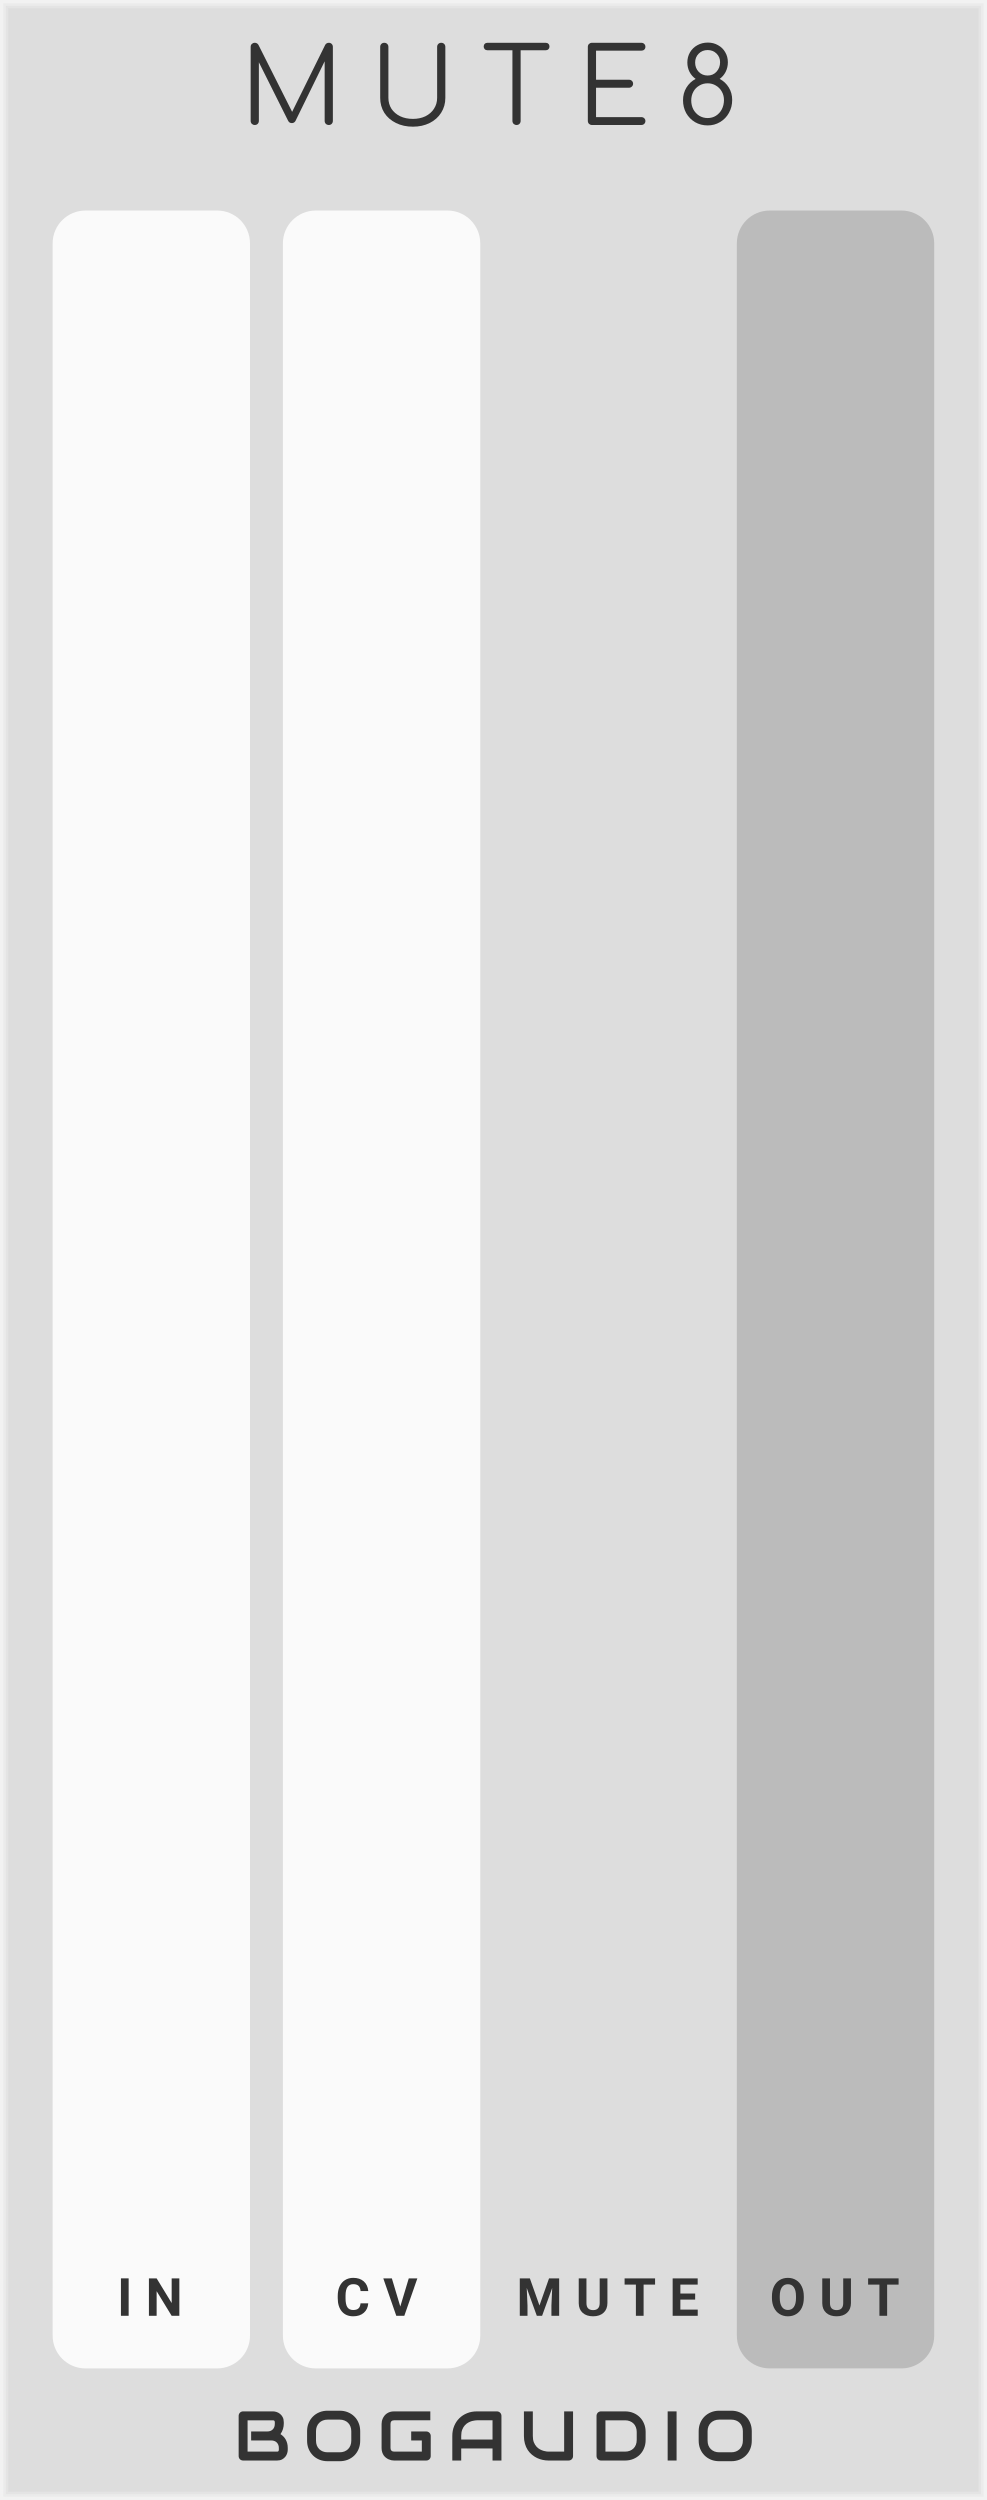
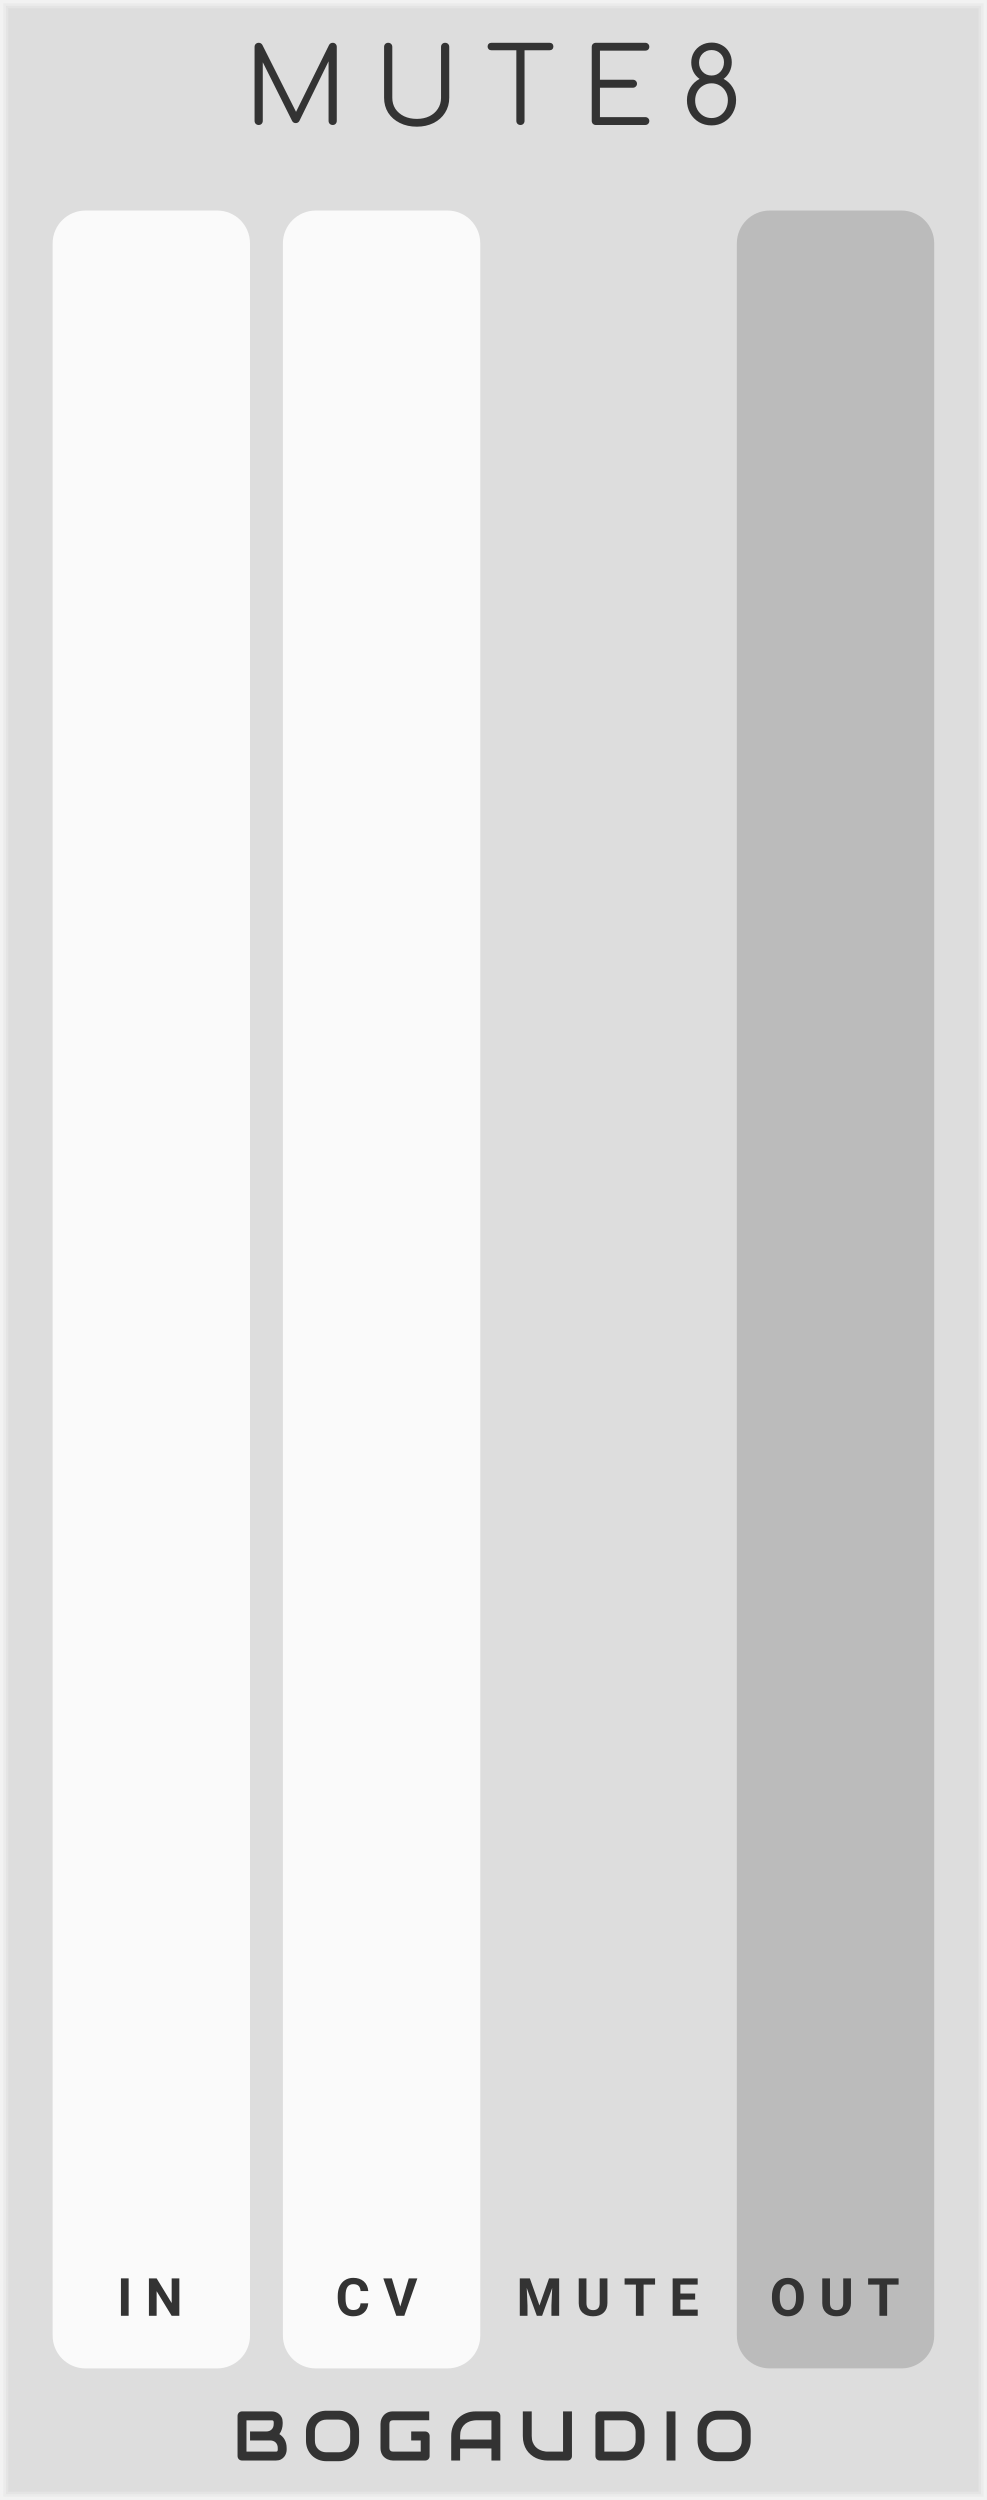
- <svg xmlns="http://www.w3.org/2000/svg" id="svg32544" viewBox="0 0 150 380" height="380" width="150" version="1.1">
-   <defs id="defs32548" />
-   <path d="M 0,0 H 150 V 380 H 0 Z" style="fill:#dddddd" id="rect32402" />
-   <path d="M 1,1 H 149 V 379 H 1 V 1" style="fill:none;stroke:#e4e4e4;stroke-width:0.5" id="polyline32404" />
-   <path d="m 0.5,0.5 h 149 v 379 H 0.5 V 0.5" style="fill:none;stroke:#ebebeb;stroke-width:0.8" id="polyline32406" />
-   <path d="M 0,0 H 150 V 380 H 0 V 0" style="fill:none;stroke:#f2f2f2;stroke-width:1" id="polyline32408" />
-   <g class="title" style="font-weight:normal;font-size:16px;font-family:Comfortaa, sans-serif;letter-spacing:4px;fill:#333333" id="text32410" aria-label="MUTE8">
-     <path id="path32660" style="font-weight:normal;font-size:16px;font-family:Comfortaa, sans-serif;letter-spacing:4px;fill:#333333" d="m 49.988,6.504 q 0.256,0 0.432,0.176 0.176,0.176 0.176,0.448 v 11.248 q 0,0.256 -0.176,0.448 Q 50.244,19 49.988,19 49.716,19 49.524,18.824 49.348,18.632 49.348,18.376 V 9.32 L 44.9,18.408 q -0.192,0.304 -0.544,0.304 -0.4,0 -0.576,-0.384 L 39.348,9.464 v 8.912 q 0,0.256 -0.176,0.448 Q 38.996,19 38.724,19 38.468,19 38.276,18.824 38.1,18.632 38.1,18.376 V 7.128 q 0,-0.272 0.176,-0.448 0.192,-0.176 0.448,-0.176 0.368,0 0.56,0.32 L 44.404,17 49.428,6.824 q 0.192,-0.32 0.56,-0.32 z" />
-     <path id="path32662" style="font-weight:normal;font-size:16px;font-family:Comfortaa, sans-serif;letter-spacing:4px;fill:#333333" d="m 62.764,19.256 q -1.44,0 -2.576,-0.56 -1.136,-0.56 -1.776,-1.552 -0.624,-1.008 -0.624,-2.272 V 7.128 q 0,-0.272 0.176,-0.448 0.176,-0.176 0.448,-0.176 0.272,0 0.448,0.176 0.176,0.176 0.176,0.448 v 7.744 q 0,0.928 0.464,1.664 0.48,0.72 1.328,1.136 0.848,0.4 1.936,0.4 1.072,0 1.904,-0.4 0.832,-0.416 1.296,-1.136 0.48,-0.736 0.48,-1.664 V 7.128 q 0,-0.272 0.176,-0.448 0.176,-0.176 0.448,-0.176 0.272,0 0.448,0.176 0.176,0.176 0.176,0.448 v 7.744 q 0,1.264 -0.64,2.272 -0.624,0.992 -1.744,1.552 -1.12,0.56 -2.544,0.56 z" />
-     <path id="path32664" style="font-weight:normal;font-size:16px;font-family:Comfortaa, sans-serif;letter-spacing:4px;fill:#333333" d="m 82.945,6.504 q 0.256,0 0.416,0.16 0.16,0.16 0.16,0.416 0,0.24 -0.16,0.4 -0.16,0.16 -0.416,0.16 h -3.808 v 10.736 q 0,0.256 -0.176,0.448 -0.176,0.176 -0.448,0.176 -0.256,0 -0.448,-0.176 -0.176,-0.192 -0.176,-0.448 V 7.64 h -3.792 q -0.256,0 -0.416,-0.16 -0.16,-0.16 -0.16,-0.4 0,-0.256 0.16,-0.416 0.16,-0.16 0.416,-0.16 z" />
-     <path id="path32666" style="font-weight:normal;font-size:16px;font-family:Comfortaa, sans-serif;letter-spacing:4px;fill:#333333" d="M 89.974,19 Q 89.718,19 89.526,18.824 89.35,18.632 89.35,18.376 V 7.128 q 0,-0.272 0.176,-0.448 0.192,-0.176 0.448,-0.176 h 7.504 q 0.272,0 0.448,0.176 0.176,0.176 0.176,0.432 0,0.256 -0.176,0.432 -0.176,0.16 -0.448,0.16 h -6.88 v 4.416 h 5.008 q 0.272,0 0.448,0.176 0.176,0.176 0.176,0.432 0,0.256 -0.192,0.432 -0.176,0.176 -0.432,0.176 H 90.598 V 17.8 h 6.88 q 0.272,0 0.448,0.176 0.176,0.16 0.176,0.416 0,0.256 -0.176,0.432 Q 97.75,19 97.478,19 Z" />
-     <path id="path32668" style="font-weight:normal;font-size:16px;font-family:Comfortaa, sans-serif;letter-spacing:4px;fill:#333333" d="m 109.388,11.992 q 0.88,0.464 1.392,1.312 0.512,0.832 0.512,1.888 0,1.088 -0.496,1.968 -0.48,0.88 -1.344,1.392 -0.848,0.512 -1.888,0.512 -1.056,0 -1.92,-0.496 -0.848,-0.512 -1.344,-1.376 -0.48,-0.88 -0.48,-1.952 0,-1.072 0.512,-1.92 0.528,-0.864 1.408,-1.328 -0.592,-0.416 -0.928,-1.056 -0.336,-0.656 -0.336,-1.44 0,-0.848 0.4,-1.536 0.416,-0.704 1.12,-1.088 0.72,-0.4 1.6,-0.4 0.864,0 1.552,0.4 0.704,0.384 1.088,1.072 0.4,0.672 0.4,1.52 0,0.784 -0.336,1.456 -0.336,0.656 -0.912,1.072 z m -3.728,-2.48 q 0,0.832 0.544,1.408 0.544,0.56 1.36,0.56 0.816,0 1.344,-0.576 0.544,-0.592 0.544,-1.456 0,-0.784 -0.544,-1.312 -0.544,-0.528 -1.344,-0.528 -0.816,0 -1.36,0.544 -0.544,0.544 -0.544,1.36 z m 4.384,5.696 q 0,-0.72 -0.336,-1.296 -0.32,-0.576 -0.896,-0.912 -0.56,-0.336 -1.248,-0.336 -0.704,0 -1.28,0.352 -0.576,0.336 -0.896,0.928 -0.32,0.592 -0.32,1.328 0,0.736 0.32,1.36 0.336,0.608 0.896,0.96 0.576,0.352 1.28,0.352 0.704,0 1.264,-0.352 0.576,-0.368 0.896,-0.992 0.32,-0.64 0.32,-1.392 z" />
+ <svg xmlns="http://www.w3.org/2000/svg" id="svg33248" viewBox="0 0 150 380" height="380" width="150" version="1.1">
+   <defs id="defs33252" />
+   <svg version="1.1" id="svg33102" width="100%" height="100%">
+     <path class="module-background background-fill" d="M 0,0 H 150 V 380 H 0 Z" style="fill:#dddddd" id="rect33100" />
+   </svg>
+   <svg version="1.1" id="svg33110" width="100%" height="100%">
+     <path class="module-border-inner" d="M 1,1 H 149 V 379 H 1 V 1" style="fill:none;stroke:#e4e4e4;stroke-width:0.5" id="polyline33104" />
+     <path class="module-border-middle" d="m 0.5,0.5 h 149 v 379 H 0.5 V 0.5" style="fill:none;stroke:#ebebeb;stroke-width:0.8" id="polyline33106" />
+     <path class="module-border-outer" d="M 0,0 H 150 V 380 H 0 V 0" style="fill:none;stroke:#f2f2f2;stroke-width:1" id="polyline33108" />
+   </svg>
+   <g class="title" style="font-weight:normal;font-size:16px;font-family:Comfortaa, sans-serif;letter-spacing:4px;text-anchor:middle;fill:#333333" id="text33112" aria-label="MUTE8">
+     <path id="path33372" style="font-weight:normal;font-size:16px;font-family:Comfortaa, sans-serif;letter-spacing:4px;text-anchor:middle;fill:#333333" d="m 50.582,6.504 q 0.256,0 0.432,0.176 0.176,0.176 0.176,0.448 v 11.248 q 0,0.256 -0.176,0.448 -0.176,0.176 -0.432,0.176 -0.272,0 -0.464,-0.176 -0.176,-0.192 -0.176,-0.448 V 9.32 l -4.448,9.088 q -0.192,0.304 -0.544,0.304 -0.4,0 -0.576,-0.384 l -4.432,-8.864 v 8.912 q 0,0.256 -0.176,0.448 -0.176,0.176 -0.448,0.176 -0.256,0 -0.448,-0.176 -0.176,-0.192 -0.176,-0.448 V 7.128 q 0,-0.272 0.176,-0.448 0.192,-0.176 0.448,-0.176 0.368,0 0.56,0.32 l 5.12,10.176 5.024,-10.176 q 0.192,-0.32 0.56,-0.32 z" />
+     <path id="path33374" style="font-weight:normal;font-size:16px;font-family:Comfortaa, sans-serif;letter-spacing:4px;text-anchor:middle;fill:#333333" d="m 63.357,19.256 q -1.44,0 -2.576,-0.56 -1.136,-0.56 -1.776,-1.552 -0.624,-1.008 -0.624,-2.272 V 7.128 q 0,-0.272 0.176,-0.448 0.176,-0.176 0.448,-0.176 0.272,0 0.448,0.176 0.176,0.176 0.176,0.448 v 7.744 q 0,0.928 0.464,1.664 0.48,0.72 1.328,1.136 0.848,0.4 1.936,0.4 1.072,0 1.904,-0.4 0.832,-0.416 1.296,-1.136 0.48,-0.736 0.48,-1.664 V 7.128 q 0,-0.272 0.176,-0.448 0.176,-0.176 0.448,-0.176 0.272,0 0.448,0.176 0.176,0.176 0.176,0.448 v 7.744 q 0,1.264 -0.64,2.272 -0.624,0.992 -1.744,1.552 -1.12,0.56 -2.544,0.56 z" />
+     <path id="path33376" style="font-weight:normal;font-size:16px;font-family:Comfortaa, sans-serif;letter-spacing:4px;text-anchor:middle;fill:#333333" d="m 83.539,6.504 q 0.256,0 0.416,0.16 0.16,0.16 0.16,0.416 0,0.24 -0.16,0.4 -0.16,0.16 -0.416,0.16 h -3.808 v 10.736 q 0,0.256 -0.176,0.448 Q 79.379,19 79.107,19 78.851,19 78.659,18.824 78.483,18.632 78.483,18.376 V 7.64 h -3.792 q -0.256,0 -0.416,-0.16 -0.16,-0.16 -0.16,-0.4 0,-0.256 0.16,-0.416 0.16,-0.16 0.416,-0.16 z" />
+     <path id="path33378" style="font-weight:normal;font-size:16px;font-family:Comfortaa, sans-serif;letter-spacing:4px;text-anchor:middle;fill:#333333" d="m 90.568,19 q -0.256,0 -0.448,-0.176 -0.176,-0.192 -0.176,-0.448 V 7.128 q 0,-0.272 0.176,-0.448 0.192,-0.176 0.448,-0.176 h 7.504 q 0.272,0 0.448,0.176 0.176,0.176 0.176,0.432 0,0.256 -0.176,0.432 -0.176,0.16 -0.448,0.16 h -6.88 v 4.416 h 5.008 q 0.272,0 0.448,0.176 0.176,0.176 0.176,0.432 0,0.256 -0.192,0.432 -0.176,0.176 -0.432,0.176 h -5.008 V 17.8 h 6.88 q 0.272,0 0.448,0.176 0.176,0.16 0.176,0.416 0,0.256 -0.176,0.432 -0.176,0.176 -0.448,0.176 z" />
+     <path id="path33380" style="font-weight:normal;font-size:16px;font-family:Comfortaa, sans-serif;letter-spacing:4px;text-anchor:middle;fill:#333333" d="m 109.982,11.992 q 0.88,0.464 1.392,1.312 0.512,0.832 0.512,1.888 0,1.088 -0.496,1.968 -0.48,0.88 -1.344,1.392 -0.848,0.512 -1.888,0.512 -1.056,0 -1.92,-0.496 -0.848,-0.512 -1.344,-1.376 -0.48,-0.88 -0.48,-1.952 0,-1.072 0.512,-1.92 0.528,-0.864 1.408,-1.328 -0.592,-0.416 -0.928,-1.056 -0.336,-0.656 -0.336,-1.44 0,-0.848 0.4,-1.536 0.416,-0.704 1.12,-1.088 0.72,-0.4 1.6,-0.4 0.864,0 1.552,0.4 0.704,0.384 1.088,1.072 0.4,0.672 0.4,1.52 0,0.784 -0.336,1.456 -0.336,0.656 -0.912,1.072 z m -3.728,-2.48 q 0,0.832 0.544,1.408 0.544,0.56 1.36,0.56 0.816,0 1.344,-0.576 0.544,-0.592 0.544,-1.456 0,-0.784 -0.544,-1.312 -0.544,-0.528 -1.344,-0.528 -0.816,0 -1.36,0.544 -0.544,0.544 -0.544,1.36 z m 4.384,5.696 q 0,-0.72 -0.336,-1.296 -0.32,-0.576 -0.896,-0.912 -0.56,-0.336 -1.248,-0.336 -0.704,0 -1.28,0.352 -0.576,0.336 -0.896,0.928 -0.32,0.592 -0.32,1.328 0,0.736 0.32,1.36 0.336,0.608 0.896,0.96 0.576,0.352 1.28,0.352 0.704,0 1.264,-0.352 0.576,-0.368 0.896,-0.992 0.32,-0.64 0.32,-1.392 z" />
  </g>
-   <g class="brand" style="font-weight:bold;font-size:10.667px;font-family:Audiowide, sans-serif;letter-spacing:2px;fill:#333333" id="text32412" aria-label="BOGAUDIO">
-     <path id="path32643" style="font-weight:bold;font-size:10.667px;font-family:Audiowide, sans-serif;letter-spacing:2px;fill:#333333" d="m 43.74,372.359 q 0,0.25 -0.089,0.536 -0.083,0.286 -0.281,0.531 -0.193,0.245 -0.505,0.411 Q 42.552,374 42.099,374 h -5.141 q -0.146,0 -0.271,-0.052 -0.125,-0.052 -0.219,-0.141 -0.089,-0.094 -0.141,-0.219 -0.052,-0.125 -0.052,-0.271 v -6.104 q 0,-0.141 0.052,-0.266 0.052,-0.125 0.141,-0.219 0.094,-0.094 0.219,-0.146 0.125,-0.052 0.271,-0.052 h 4.531 q 0.25,0 0.536,0.088 0.286,0.088 0.531,0.286 0.25,0.193 0.411,0.505 0.167,0.312 0.167,0.766 v 0.255 q 0,0.359 -0.12,0.776 -0.12,0.411 -0.385,0.781 0.229,0.141 0.427,0.339 0.203,0.198 0.354,0.458 0.151,0.26 0.24,0.589 0.089,0.328 0.089,0.724 z m -1.354,-0.26 q 0,-0.266 -0.083,-0.474 -0.083,-0.214 -0.234,-0.365 -0.151,-0.151 -0.365,-0.229 -0.214,-0.083 -0.479,-0.083 h -3.052 v -1.365 h 2.443 q 0.266,0 0.479,-0.078 0.214,-0.083 0.365,-0.234 0.151,-0.151 0.229,-0.359 0.083,-0.214 0.083,-0.479 v -0.255 q 0,-0.292 -0.281,-0.292 h -3.859 v 4.76 h 4.469 q 0.036,0 0.089,-0.005 0.052,-0.005 0.094,-0.031 0.042,-0.026 0.073,-0.088 0.031,-0.062 0.031,-0.172 z" />
-     <path id="path32645" style="font-weight:bold;font-size:10.667px;font-family:Audiowide, sans-serif;letter-spacing:2px;fill:#333333" d="m 54.75,370.979 q 0,0.682 -0.234,1.255 -0.234,0.573 -0.651,0.99 -0.417,0.417 -0.99,0.651 -0.568,0.229 -1.24,0.229 h -1.833 q -0.672,0 -1.245,-0.229 -0.573,-0.234 -0.99,-0.651 -0.417,-0.417 -0.656,-0.99 -0.234,-0.573 -0.234,-1.255 v -1.427 q 0,-0.677 0.234,-1.25 0.24,-0.578 0.656,-0.99 0.417,-0.417 0.99,-0.651 0.573,-0.234 1.245,-0.234 h 1.833 q 0.672,0 1.24,0.234 0.573,0.234 0.99,0.651 0.417,0.411 0.651,0.99 0.234,0.573 0.234,1.25 z m -1.354,-1.427 q 0,-0.401 -0.13,-0.724 -0.125,-0.328 -0.359,-0.557 -0.229,-0.234 -0.557,-0.359 -0.323,-0.13 -0.714,-0.13 h -1.833 q -0.396,0 -0.724,0.13 -0.323,0.125 -0.557,0.359 -0.234,0.229 -0.365,0.557 -0.125,0.323 -0.125,0.724 v 1.427 q 0,0.401 0.125,0.729 0.13,0.323 0.365,0.557 0.234,0.229 0.557,0.359 0.328,0.125 0.724,0.125 h 1.823 q 0.396,0 0.719,-0.125 0.328,-0.13 0.563,-0.359 0.234,-0.234 0.359,-0.557 0.13,-0.328 0.13,-0.729 z" />
-     <path id="path32647" style="font-weight:bold;font-size:10.667px;font-family:Audiowide, sans-serif;letter-spacing:2px;fill:#333333" d="m 65.469,373.318 q 0,0.146 -0.052,0.271 -0.052,0.125 -0.146,0.219 -0.089,0.088 -0.214,0.141 Q 64.932,374 64.787,374 h -4.885 q -0.188,0 -0.406,-0.042 -0.214,-0.047 -0.427,-0.141 -0.208,-0.094 -0.401,-0.24 -0.193,-0.151 -0.344,-0.359 -0.146,-0.214 -0.234,-0.49 -0.089,-0.281 -0.089,-0.63 v -3.667 q 0,-0.188 0.042,-0.401 0.047,-0.219 0.141,-0.427 0.094,-0.214 0.245,-0.406 0.151,-0.193 0.359,-0.339 0.214,-0.151 0.49,-0.24 0.276,-0.088 0.625,-0.088 h 5.505 v 1.354 h -5.505 q -0.266,0 -0.406,0.141 -0.141,0.141 -0.141,0.417 v 3.656 q 0,0.26 0.141,0.406 0.146,0.141 0.406,0.141 h 4.214 v -1.698 h -3.604 v -1.365 h 4.276 q 0.146,0 0.271,0.057 0.125,0.052 0.214,0.146 0.094,0.094 0.146,0.219 0.052,0.12 0.052,0.26 z" />
-     <path id="path32649" style="font-weight:bold;font-size:10.667px;font-family:Audiowide, sans-serif;letter-spacing:2px;fill:#333333" d="M 76.219,374 H 74.865 v -1.833 H 70.104 V 374 h -1.354 v -3.734 q 0,-0.818 0.281,-1.505 0.281,-0.688 0.781,-1.182 0.5,-0.495 1.182,-0.771 0.682,-0.276 1.49,-0.276 h 3.052 q 0.141,0 0.266,0.052 0.125,0.052 0.219,0.146 0.094,0.094 0.146,0.219 0.052,0.125 0.052,0.266 z m -6.115,-3.188 h 4.76 v -2.927 h -2.38 q -0.062,0 -0.266,0.021 -0.198,0.016 -0.464,0.088 -0.26,0.073 -0.552,0.224 -0.292,0.151 -0.536,0.417 -0.245,0.266 -0.406,0.667 -0.156,0.396 -0.156,0.964 z" />
-     <path id="path32651" style="font-weight:bold;font-size:10.667px;font-family:Audiowide, sans-serif;letter-spacing:2px;fill:#333333" d="m 87.104,373.318 q 0,0.146 -0.052,0.271 -0.052,0.125 -0.146,0.219 -0.094,0.088 -0.219,0.141 Q 86.563,374 86.422,374 H 83.37 q -0.432,0 -0.875,-0.094 -0.443,-0.094 -0.859,-0.286 -0.411,-0.198 -0.776,-0.5 -0.365,-0.302 -0.641,-0.714 -0.271,-0.417 -0.427,-0.948 -0.156,-0.536 -0.156,-1.193 v -3.734 h 1.354 v 3.734 q 0,0.573 0.156,0.969 0.161,0.396 0.406,0.661 0.245,0.266 0.536,0.417 0.292,0.151 0.552,0.224 0.266,0.073 0.464,0.094 0.203,0.016 0.266,0.016 h 2.38 v -6.115 h 1.354 z" />
-     <path id="path32653" style="font-weight:bold;font-size:10.667px;font-family:Audiowide, sans-serif;letter-spacing:2px;fill:#333333" d="m 98.136,370.875 q 0,0.682 -0.24,1.255 -0.234,0.573 -0.651,0.99 -0.417,0.411 -0.99,0.646 Q 95.682,374 95.011,374 h -3.656 q -0.146,0 -0.271,-0.052 -0.125,-0.052 -0.219,-0.141 -0.089,-0.094 -0.141,-0.219 -0.052,-0.125 -0.052,-0.271 v -6.104 q 0,-0.141 0.052,-0.266 0.052,-0.125 0.141,-0.219 0.094,-0.094 0.219,-0.146 0.125,-0.052 0.271,-0.052 h 3.656 q 0.672,0 1.245,0.234 0.573,0.234 0.99,0.651 0.417,0.411 0.651,0.99 0.24,0.573 0.24,1.25 z m -1.354,-1.219 q 0,-0.396 -0.13,-0.724 -0.125,-0.328 -0.359,-0.557 -0.234,-0.234 -0.563,-0.359 -0.323,-0.13 -0.719,-0.13 h -2.984 v 4.76 h 2.984 q 0.396,0 0.719,-0.125 0.328,-0.13 0.563,-0.359 0.234,-0.234 0.359,-0.557 0.13,-0.328 0.13,-0.729 z" />
-     <path id="path32655" style="font-weight:bold;font-size:10.667px;font-family:Audiowide, sans-serif;letter-spacing:2px;fill:#333333" d="m 102.839,374 h -1.354 v -7.469 h 1.354 z" />
-     <path id="path32657" style="font-weight:bold;font-size:10.667px;font-family:Audiowide, sans-serif;letter-spacing:2px;fill:#333333" d="m 114.271,370.979 q 0,0.682 -0.234,1.255 -0.234,0.573 -0.651,0.99 -0.417,0.417 -0.99,0.651 -0.568,0.229 -1.24,0.229 h -1.833 q -0.672,0 -1.245,-0.229 -0.573,-0.234 -0.99,-0.651 -0.417,-0.417 -0.656,-0.99 -0.234,-0.573 -0.234,-1.255 v -1.427 q 0,-0.677 0.234,-1.25 0.24,-0.578 0.656,-0.99 0.417,-0.417 0.99,-0.651 0.573,-0.234 1.245,-0.234 h 1.833 q 0.672,0 1.24,0.234 0.573,0.234 0.99,0.651 0.417,0.411 0.651,0.99 0.234,0.573 0.234,1.25 z m -1.354,-1.427 q 0,-0.401 -0.13,-0.724 -0.125,-0.328 -0.359,-0.557 -0.229,-0.234 -0.557,-0.359 -0.323,-0.13 -0.714,-0.13 h -1.833 q -0.396,0 -0.724,0.13 -0.323,0.125 -0.557,0.359 -0.234,0.229 -0.365,0.557 -0.125,0.323 -0.125,0.724 v 1.427 q 0,0.401 0.125,0.729 0.13,0.323 0.365,0.557 0.234,0.229 0.557,0.359 0.328,0.125 0.724,0.125 h 1.823 q 0.396,0 0.719,-0.125 0.328,-0.13 0.562,-0.359 0.234,-0.234 0.359,-0.557 0.13,-0.328 0.13,-0.729 z" />
+   <g transform="translate(0,374)" id="g33118">
+     <g class="brand" style="font-weight:bold;font-size:10.667px;font-family:Audiowide, sans-serif;letter-spacing:2px;text-anchor:middle;fill:#333333" id="text33114" transform="translate(75)" aria-label="BOGAUDIO">
+       <path id="path33354" style="font-weight:bold;font-size:10.667px;font-family:Audiowide, sans-serif;letter-spacing:2px;text-anchor:middle;fill:#333333" d="m -31.427,-1.641 q 0,0.25 -0.089,0.536 -0.083,0.286 -0.281,0.531 -0.193,0.245 -0.505,0.411 Q -32.615,0 -33.068,0 h -5.141 q -0.146,0 -0.271,-0.052 -0.125,-0.052 -0.219,-0.141 -0.089,-0.094 -0.141,-0.219 -0.052,-0.125 -0.052,-0.271 V -6.786 q 0,-0.141 0.052,-0.266 0.052,-0.125 0.141,-0.219 0.094,-0.094 0.219,-0.146 0.125,-0.052 0.271,-0.052 h 4.531 q 0.25,0 0.536,0.089 0.286,0.089 0.531,0.286 0.25,0.193 0.411,0.505 0.167,0.313 0.167,0.766 v 0.255 q 0,0.359 -0.12,0.776 -0.12,0.411 -0.385,0.781 0.229,0.141 0.427,0.339 0.203,0.198 0.354,0.458 0.151,0.26 0.24,0.589 0.089,0.328 0.089,0.724 z m -1.354,-0.26 q 0,-0.266 -0.083,-0.474 -0.083,-0.214 -0.234,-0.365 -0.151,-0.151 -0.365,-0.229 -0.214,-0.083 -0.479,-0.083 h -3.052 v -1.365 h 2.443 q 0.266,0 0.479,-0.078 0.214,-0.083 0.365,-0.234 0.151,-0.151 0.229,-0.359 0.083,-0.214 0.083,-0.479 v -0.255 q 0,-0.292 -0.281,-0.292 h -3.859 v 4.76 h 4.469 q 0.036,0 0.089,-0.005 0.052,-0.005 0.094,-0.031 0.042,-0.026 0.073,-0.089 0.031,-0.062 0.031,-0.172 z" />
+       <path id="path33356" style="font-weight:bold;font-size:10.667px;font-family:Audiowide, sans-serif;letter-spacing:2px;text-anchor:middle;fill:#333333" d="m -20.417,-3.021 q 0,0.682 -0.234,1.255 -0.234,0.573 -0.651,0.99 -0.417,0.417 -0.99,0.651 -0.568,0.229 -1.24,0.229 h -1.833 q -0.672,0 -1.245,-0.229 -0.573,-0.234 -0.99,-0.651 -0.417,-0.417 -0.656,-0.99 -0.234,-0.573 -0.234,-1.255 v -1.427 q 0,-0.677 0.234,-1.25 0.24,-0.578 0.656,-0.99 0.417,-0.417 0.99,-0.651 0.573,-0.234 1.245,-0.234 h 1.833 q 0.672,0 1.24,0.234 0.573,0.234 0.99,0.651 0.417,0.411 0.651,0.99 0.234,0.573 0.234,1.25 z m -1.354,-1.427 q 0,-0.401 -0.13,-0.724 -0.125,-0.328 -0.359,-0.557 -0.229,-0.234 -0.557,-0.359 -0.323,-0.13 -0.714,-0.13 h -1.833 q -0.396,0 -0.724,0.13 -0.323,0.125 -0.557,0.359 -0.234,0.229 -0.365,0.557 -0.125,0.323 -0.125,0.724 v 1.427 q 0,0.401 0.125,0.729 0.13,0.323 0.365,0.557 0.234,0.229 0.557,0.359 0.328,0.125 0.724,0.125 h 1.823 q 0.396,0 0.719,-0.125 0.328,-0.13 0.563,-0.359 0.234,-0.234 0.359,-0.557 0.13,-0.328 0.13,-0.729 z" />
+       <path id="path33358" style="font-weight:bold;font-size:10.667px;font-family:Audiowide, sans-serif;letter-spacing:2px;text-anchor:middle;fill:#333333" d="m -9.698,-0.682 q 0,0.146 -0.052,0.271 -0.052,0.125 -0.146,0.219 -0.089,0.089 -0.214,0.141 Q -10.234,0 -10.38,0 h -4.885 q -0.188,0 -0.406,-0.042 -0.214,-0.047 -0.427,-0.141 -0.208,-0.094 -0.401,-0.24 -0.193,-0.151 -0.344,-0.359 -0.146,-0.214 -0.234,-0.49 -0.089,-0.281 -0.089,-0.63 v -3.667 q 0,-0.188 0.042,-0.401 0.047,-0.219 0.141,-0.427 0.094,-0.214 0.245,-0.406 0.151,-0.193 0.359,-0.339 0.214,-0.151 0.49,-0.24 0.276,-0.089 0.625,-0.089 h 5.505 v 1.354 h -5.505 q -0.266,0 -0.406,0.141 -0.141,0.141 -0.141,0.417 v 3.656 q 0,0.26 0.141,0.406 0.146,0.141 0.406,0.141 h 4.214 V -3.052 h -3.604 v -1.365 h 4.276 q 0.146,0 0.271,0.057 0.125,0.052 0.214,0.146 0.094,0.094 0.146,0.219 0.052,0.12 0.052,0.26 z" />
+       <path id="path33360" style="font-weight:bold;font-size:10.667px;font-family:Audiowide, sans-serif;letter-spacing:2px;text-anchor:middle;fill:#333333" d="M 1.052,0 H -0.302 V -1.833 H -5.063 V 0 h -1.354 v -3.734 q 0,-0.818 0.281,-1.505 0.281,-0.688 0.781,-1.182 0.5,-0.495 1.182,-0.771 0.682,-0.276 1.49,-0.276 h 3.052 q 0.141,0 0.266,0.052 0.125,0.052 0.219,0.146 0.094,0.094 0.146,0.219 0.052,0.125 0.052,0.266 z m -6.115,-3.188 h 4.76 V -6.115 H -2.682 q -0.062,0 -0.266,0.021 -0.198,0.016 -0.464,0.089 -0.26,0.073 -0.552,0.224 -0.292,0.151 -0.536,0.417 -0.245,0.266 -0.406,0.667 -0.156,0.396 -0.156,0.964 z" />
+       <path id="path33362" style="font-weight:bold;font-size:10.667px;font-family:Audiowide, sans-serif;letter-spacing:2px;text-anchor:middle;fill:#333333" d="m 11.938,-0.682 q 0,0.146 -0.052,0.271 -0.052,0.125 -0.146,0.219 -0.094,0.089 -0.219,0.141 Q 11.396,0 11.255,0 H 8.203 Q 7.771,0 7.328,-0.094 6.885,-0.188 6.469,-0.38 6.057,-0.578 5.693,-0.88 5.328,-1.182 5.052,-1.594 4.781,-2.01 4.625,-2.542 4.469,-3.078 4.469,-3.734 v -3.734 h 1.354 v 3.734 q 0,0.573 0.156,0.969 0.161,0.396 0.406,0.661 0.245,0.266 0.536,0.417 0.292,0.151 0.552,0.224 0.266,0.073 0.464,0.094 0.203,0.016 0.266,0.016 h 2.38 v -6.115 h 1.354 z" />
+       <path id="path33364" style="font-weight:bold;font-size:10.667px;font-family:Audiowide, sans-serif;letter-spacing:2px;text-anchor:middle;fill:#333333" d="m 22.969,-3.125 q 0,0.682 -0.24,1.255 -0.234,0.573 -0.651,0.99 -0.417,0.411 -0.99,0.646 Q 20.516,0 19.844,0 h -3.656 q -0.146,0 -0.271,-0.052 -0.125,-0.052 -0.219,-0.141 -0.089,-0.094 -0.141,-0.219 -0.052,-0.125 -0.052,-0.271 V -6.786 q 0,-0.141 0.052,-0.266 0.052,-0.125 0.141,-0.219 0.094,-0.094 0.219,-0.146 0.125,-0.052 0.271,-0.052 h 3.656 q 0.672,0 1.245,0.234 0.573,0.234 0.99,0.651 0.417,0.411 0.651,0.99 0.24,0.573 0.24,1.25 z m -1.354,-1.219 q 0,-0.396 -0.13,-0.724 -0.125,-0.328 -0.359,-0.557 -0.234,-0.234 -0.563,-0.359 -0.323,-0.13 -0.719,-0.13 h -2.984 v 4.76 h 2.984 q 0.396,0 0.719,-0.125 0.328,-0.13 0.563,-0.359 0.234,-0.234 0.359,-0.557 0.13,-0.328 0.13,-0.729 z" />
+       <path id="path33366" style="font-weight:bold;font-size:10.667px;font-family:Audiowide, sans-serif;letter-spacing:2px;text-anchor:middle;fill:#333333" d="m 27.672,0 h -1.354 v -7.469 h 1.354 z" />
+       <path id="path33368" style="font-weight:bold;font-size:10.667px;font-family:Audiowide, sans-serif;letter-spacing:2px;text-anchor:middle;fill:#333333" d="m 39.104,-3.021 q 0,0.682 -0.234,1.255 -0.234,0.573 -0.651,0.99 -0.417,0.417 -0.99,0.651 Q 36.662,0.104 35.99,0.104 h -1.833 q -0.672,0 -1.245,-0.229 -0.573,-0.234 -0.99,-0.651 -0.417,-0.417 -0.656,-0.99 -0.234,-0.573 -0.234,-1.255 v -1.427 q 0,-0.677 0.234,-1.25 0.24,-0.578 0.656,-0.99 0.417,-0.417 0.99,-0.651 0.573,-0.234 1.245,-0.234 h 1.833 q 0.672,0 1.24,0.234 0.573,0.234 0.99,0.651 0.417,0.411 0.651,0.99 0.234,0.573 0.234,1.25 z m -1.354,-1.427 q 0,-0.401 -0.13,-0.724 -0.125,-0.328 -0.359,-0.557 -0.229,-0.234 -0.557,-0.359 -0.323,-0.13 -0.714,-0.13 h -1.833 q -0.396,0 -0.724,0.13 -0.323,0.125 -0.557,0.359 -0.234,0.229 -0.365,0.557 -0.125,0.323 -0.125,0.724 v 1.427 q 0,0.401 0.125,0.729 0.13,0.323 0.365,0.557 0.234,0.229 0.557,0.359 0.328,0.125 0.724,0.125 h 1.823 q 0.396,0 0.719,-0.125 0.328,-0.13 0.563,-0.359 0.234,-0.234 0.359,-0.557 0.13,-0.328 0.13,-0.729 z" />
+     </g>
+     <path class="background-fill" d="M 0,0 H 3 V 3 H 0 Z" style="fill:#dddddd" transform="translate(59.5,-5)" id="rect33116" />
  </g>
-   <path d="m 59.5,369 h 3 v 3 h -3 z" style="fill:#dddddd" id="rect32414" />
-   <path d="m 13,32 h 20 c 2.77,0 5,2.23 5,5 v 318 c 0,2.77 -2.23,5 -5,5 H 13 c -2.77,0 -5,-2.23 -5,-5 V 37 c 0,-2.77 2.23,-5 5,-5 z" style="fill:#fafafa" id="rect32418" />
-   <g transform="translate(11,36)" id="g32436">
-     <g id="g32420" />
-     <g transform="translate(0,40)" id="g32422" />
-     <g transform="translate(0,80)" id="g32424" />
-     <g transform="translate(0,120)" id="g32426" />
-     <g transform="translate(0,160)" id="g32428" />
-     <g transform="translate(0,200)" id="g32430" />
-     <g transform="translate(0,240)" id="g32432" />
-     <g transform="translate(0,280)" id="g32434" />
+   <path d="m 13,32 h 20 c 2.77,0 5,2.23 5,5 v 318 c 0,2.77 -2.23,5 -5,5 H 13 c -2.77,0 -5,-2.23 -5,-5 V 37 c 0,-2.77 2.23,-5 5,-5 z" style="fill:#fafafa" id="rect33122" />
+   <g transform="translate(11,36)" id="g33140">
+     <g id="g33124" />
+     <g transform="translate(0,40)" id="g33126" />
+     <g transform="translate(0,80)" id="g33128" />
+     <g transform="translate(0,120)" id="g33130" />
+     <g transform="translate(0,160)" id="g33132" />
+     <g transform="translate(0,200)" id="g33134" />
+     <g transform="translate(0,240)" id="g33136" />
+     <g transform="translate(0,280)" id="g33138" />
  </g>
-   <g style="font-weight:bold;font-size:8px;font-family:Roboto, sans-serif;letter-spacing:2px;fill:#333333" id="text32438" aria-label="IN">
-     <path id="path32636" style="font-weight:bold;font-size:8px;font-family:Roboto, sans-serif;letter-spacing:2px;fill:#333333" d="M 19.554,352 H 18.382 v -5.688 h 1.172 z" />
-     <path id="path32638" style="font-weight:bold;font-size:8px;font-family:Roboto, sans-serif;letter-spacing:2px;fill:#333333" d="m 27.261,352 h -1.172 l -2.281,-3.742 V 352 h -1.172 v -5.688 h 1.172 l 2.285,3.75 v -3.75 h 1.168 z" />
+   <g style="font-weight:bold;font-size:8px;font-family:Roboto, sans-serif;letter-spacing:2px;fill:#333333" id="text33142" aria-label="IN">
+     <path id="path33348" style="font-weight:bold;font-size:8px;font-family:Roboto, sans-serif;letter-spacing:2px;fill:#333333" d="M 19.554,352 H 18.382 v -5.688 h 1.172 z" />
+     <path id="path33350" style="font-weight:bold;font-size:8px;font-family:Roboto, sans-serif;letter-spacing:2px;fill:#333333" d="m 27.261,352 h -1.172 l -2.281,-3.742 V 352 h -1.172 v -5.688 h 1.172 l 2.285,3.75 v -3.75 h 1.168 z" />
  </g>
-   <path d="m 48,32 h 20 c 2.77,0 5,2.23 5,5 v 318 c 0,2.77 -2.23,5 -5,5 H 48 c -2.77,0 -5,-2.23 -5,-5 V 37 c 0,-2.77 2.23,-5 5,-5 z" style="fill:#fafafa" id="rect32442" />
-   <g transform="translate(46,36)" id="g32460">
-     <g id="g32444" />
-     <g transform="translate(0,40)" id="g32446" />
-     <g transform="translate(0,80)" id="g32448" />
-     <g transform="translate(0,120)" id="g32450" />
-     <g transform="translate(0,160)" id="g32452" />
-     <g transform="translate(0,200)" id="g32454" />
-     <g transform="translate(0,240)" id="g32456" />
-     <g transform="translate(0,280)" id="g32458" />
+   <path d="m 48,32 h 20 c 2.77,0 5,2.23 5,5 v 318 c 0,2.77 -2.23,5 -5,5 H 48 c -2.77,0 -5,-2.23 -5,-5 V 37 c 0,-2.77 2.23,-5 5,-5 z" style="fill:#fafafa" id="rect33146" />
+   <g transform="translate(46,36)" id="g33164">
+     <g id="g33148" />
+     <g transform="translate(0,40)" id="g33150" />
+     <g transform="translate(0,80)" id="g33152" />
+     <g transform="translate(0,120)" id="g33154" />
+     <g transform="translate(0,160)" id="g33156" />
+     <g transform="translate(0,200)" id="g33158" />
+     <g transform="translate(0,240)" id="g33160" />
+     <g transform="translate(0,280)" id="g33162" />
  </g>
-   <g style="font-weight:bold;font-size:8px;font-family:Roboto, sans-serif;letter-spacing:2px;fill:#333333" id="text32462" aria-label="CV">
-     <path id="path32630" style="font-weight:bold;font-size:8px;font-family:Roboto, sans-serif;letter-spacing:2px;fill:#333333" d="m 55.973,350.105 q -0.066,0.918 -0.68,1.445 -0.609,0.527 -1.609,0.527 -1.094,0 -1.723,-0.734 -0.625,-0.738 -0.625,-2.023 v -0.348 q 0,-0.82 0.289,-1.445 0.289,-0.625 0.824,-0.957 0.539,-0.336 1.25,-0.336 0.984,0 1.586,0.527 0.602,0.527 0.695,1.48 h -1.172 q -0.043,-0.551 -0.309,-0.797 -0.262,-0.25 -0.801,-0.25 -0.586,0 -0.879,0.422 -0.289,0.418 -0.297,1.301 v 0.43 q 0,0.922 0.277,1.348 0.281,0.426 0.883,0.426 0.543,0 0.809,-0.246 0.27,-0.25 0.309,-0.77 z" />
-     <path id="path32632" style="font-weight:bold;font-size:8px;font-family:Roboto, sans-serif;letter-spacing:2px;fill:#333333" d="m 60.844,350.59 1.289,-4.277 H 63.438 L 61.457,352 h -1.223 l -1.973,-5.688 H 59.562 Z" />
+   <g style="font-weight:bold;font-size:8px;font-family:Roboto, sans-serif;letter-spacing:2px;fill:#333333" id="text33166" aria-label="CV">
+     <path id="path33342" style="font-weight:bold;font-size:8px;font-family:Roboto, sans-serif;letter-spacing:2px;fill:#333333" d="m 55.973,350.105 q -0.066,0.918 -0.68,1.445 -0.609,0.527 -1.609,0.527 -1.094,0 -1.723,-0.734 -0.625,-0.738 -0.625,-2.023 v -0.348 q 0,-0.82 0.289,-1.445 0.289,-0.625 0.824,-0.957 0.539,-0.336 1.25,-0.336 0.984,0 1.586,0.527 0.602,0.527 0.695,1.48 h -1.172 q -0.043,-0.551 -0.309,-0.797 -0.262,-0.25 -0.801,-0.25 -0.586,0 -0.879,0.422 -0.289,0.418 -0.297,1.301 v 0.43 q 0,0.922 0.277,1.348 0.281,0.426 0.883,0.426 0.543,0 0.809,-0.246 0.27,-0.25 0.309,-0.77 z" />
+     <path id="path33344" style="font-weight:bold;font-size:8px;font-family:Roboto, sans-serif;letter-spacing:2px;fill:#333333" d="m 60.844,350.59 1.289,-4.277 H 63.438 L 61.457,352 h -1.223 l -1.973,-5.688 H 59.562 Z" />
  </g>
-   <g transform="translate(77.5,36)" id="g32514">
-     <g transform="translate(0,2)" id="g32470">
-       <g transform="translate(1,3)" id="g32466" />
-       <g transform="translate(23,8.8)" id="g32468" />
+   <g transform="translate(77.5,36)" id="g33218">
+     <g transform="translate(0,2)" id="g33174">
+       <g transform="translate(1,3)" id="g33170" />
+       <g transform="translate(23,8.8)" id="g33172" />
    </g>
-     <g transform="translate(0,42)" id="g32476">
-       <g transform="translate(1,3)" id="g32472" />
-       <g transform="translate(23,8.8)" id="g32474" />
+     <g transform="translate(0,42)" id="g33180">
+       <g transform="translate(1,3)" id="g33176" />
+       <g transform="translate(23,8.8)" id="g33178" />
    </g>
-     <g transform="translate(0,82)" id="g32482">
-       <g transform="translate(1,3)" id="g32478" />
-       <g transform="translate(23,8.8)" id="g32480" />
+     <g transform="translate(0,82)" id="g33186">
+       <g transform="translate(1,3)" id="g33182" />
+       <g transform="translate(23,8.8)" id="g33184" />
    </g>
-     <g transform="translate(0,122)" id="g32488">
-       <g transform="translate(1,3)" id="g32484" />
-       <g transform="translate(23,8.8)" id="g32486" />
+     <g transform="translate(0,122)" id="g33192">
+       <g transform="translate(1,3)" id="g33188" />
+       <g transform="translate(23,8.8)" id="g33190" />
    </g>
-     <g transform="translate(0,162)" id="g32494">
-       <g transform="translate(1,3)" id="g32490" />
-       <g transform="translate(23,8.8)" id="g32492" />
+     <g transform="translate(0,162)" id="g33198">
+       <g transform="translate(1,3)" id="g33194" />
+       <g transform="translate(23,8.8)" id="g33196" />
    </g>
-     <g transform="translate(0,202)" id="g32500">
-       <g transform="translate(1,3)" id="g32496" />
-       <g transform="translate(23,8.8)" id="g32498" />
+     <g transform="translate(0,202)" id="g33204">
+       <g transform="translate(1,3)" id="g33200" />
+       <g transform="translate(23,8.8)" id="g33202" />
    </g>
-     <g transform="translate(0,242)" id="g32506">
-       <g transform="translate(1,3)" id="g32502" />
-       <g transform="translate(23,8.8)" id="g32504" />
+     <g transform="translate(0,242)" id="g33210">
+       <g transform="translate(1,3)" id="g33206" />
+       <g transform="translate(23,8.8)" id="g33208" />
    </g>
-     <g transform="translate(0,280)" id="g32512">
-       <g transform="translate(1,3)" id="g32508" />
-       <g transform="translate(23,8.8)" id="g32510" />
+     <g transform="translate(0,280)" id="g33216">
+       <g transform="translate(1,3)" id="g33212" />
+       <g transform="translate(23,8.8)" id="g33214" />
    </g>
  </g>
-   <g style="font-weight:bold;font-size:8px;font-family:Roboto, sans-serif;letter-spacing:2px;fill:#333333" id="text32516" aria-label="MUTE">
-     <path id="path32621" style="font-weight:bold;font-size:8px;font-family:Roboto, sans-serif;letter-spacing:2px;fill:#333333" d="M 80.539,346.312 82,350.438 l 1.453,-4.125 h 1.539 V 352 h -1.176 v -1.555 L 83.934,347.762 82.398,352 H 81.594 l -1.531,-4.234 0.117,2.68 V 352 h -1.172 v -5.688 z" />
-     <path id="path32623" style="font-weight:bold;font-size:8px;font-family:Roboto, sans-serif;letter-spacing:2px;fill:#333333" d="m 92.328,346.312 v 3.746 q 0,0.934 -0.586,1.477 -0.582,0.543 -1.594,0.543 -0.996,0 -1.582,-0.527 -0.586,-0.527 -0.598,-1.449 v -3.789 h 1.172 v 3.754 q 0,0.559 0.266,0.816 0.27,0.254 0.742,0.254 0.988,0 1.004,-1.039 v -3.785 z" />
-     <path id="path32625" style="font-weight:bold;font-size:8px;font-family:Roboto, sans-serif;letter-spacing:2px;fill:#333333" d="M 99.57,347.262 H 97.828 V 352 H 96.656 v -4.738 H 94.938 v -0.949 h 4.633 z" />
-     <path id="path32627" style="font-weight:bold;font-size:8px;font-family:Roboto, sans-serif;letter-spacing:2px;fill:#333333" d="m 105.664,349.535 h -2.25 v 1.523 h 2.641 V 352 h -3.812 v -5.688 h 3.805 v 0.949 h -2.633 v 1.355 h 2.25 z" />
+   <g style="font-weight:bold;font-size:8px;font-family:Roboto, sans-serif;letter-spacing:2px;fill:#333333" id="text33220" aria-label="MUTE">
+     <path id="path33333" style="font-weight:bold;font-size:8px;font-family:Roboto, sans-serif;letter-spacing:2px;fill:#333333" d="M 80.539,346.312 82,350.438 l 1.453,-4.125 h 1.539 V 352 h -1.176 v -1.555 L 83.934,347.762 82.398,352 H 81.594 l -1.531,-4.234 0.117,2.68 V 352 h -1.172 v -5.688 z" />
+     <path id="path33335" style="font-weight:bold;font-size:8px;font-family:Roboto, sans-serif;letter-spacing:2px;fill:#333333" d="m 92.328,346.312 v 3.746 q 0,0.934 -0.586,1.477 -0.582,0.543 -1.594,0.543 -0.996,0 -1.582,-0.527 -0.586,-0.527 -0.598,-1.449 v -3.789 h 1.172 v 3.754 q 0,0.559 0.266,0.816 0.27,0.254 0.742,0.254 0.988,0 1.004,-1.039 v -3.785 z" />
+     <path id="path33337" style="font-weight:bold;font-size:8px;font-family:Roboto, sans-serif;letter-spacing:2px;fill:#333333" d="M 99.57,347.262 H 97.828 V 352 H 96.656 v -4.738 H 94.938 v -0.949 h 4.633 z" />
+     <path id="path33339" style="font-weight:bold;font-size:8px;font-family:Roboto, sans-serif;letter-spacing:2px;fill:#333333" d="m 105.664,349.535 h -2.25 v 1.523 h 2.641 V 352 h -3.812 v -5.688 h 3.805 v 0.949 h -2.633 v 1.355 h 2.25 z" />
  </g>
-   <path d="m 117,32 h 20 c 2.77,0 5,2.23 5,5 v 318 c 0,2.77 -2.23,5 -5,5 h -20 c -2.77,0 -5,-2.23 -5,-5 V 37 c 0,-2.77 2.23,-5 5,-5 z" style="fill:#bbbbbb" id="rect32520" />
-   <g transform="translate(115,36)" id="g32538">
-     <g id="g32522" />
-     <g transform="translate(0,40)" id="g32524" />
-     <g transform="translate(0,80)" id="g32526" />
-     <g transform="translate(0,120)" id="g32528" />
-     <g transform="translate(0,160)" id="g32530" />
-     <g transform="translate(0,200)" id="g32532" />
-     <g transform="translate(0,240)" id="g32534" />
-     <g transform="translate(0,280)" id="g32536" />
+   <path d="m 117,32 h 20 c 2.77,0 5,2.23 5,5 v 318 c 0,2.77 -2.23,5 -5,5 h -20 c -2.77,0 -5,-2.23 -5,-5 V 37 c 0,-2.77 2.23,-5 5,-5 z" style="fill:#bbbbbb" id="rect33224" />
+   <g transform="translate(115,36)" id="g33242">
+     <g id="g33226" />
+     <g transform="translate(0,40)" id="g33228" />
+     <g transform="translate(0,80)" id="g33230" />
+     <g transform="translate(0,120)" id="g33232" />
+     <g transform="translate(0,160)" id="g33234" />
+     <g transform="translate(0,200)" id="g33236" />
+     <g transform="translate(0,240)" id="g33238" />
+     <g transform="translate(0,280)" id="g33240" />
  </g>
-   <g style="font-weight:bold;font-size:8px;font-family:Roboto, sans-serif;letter-spacing:2px;fill:#333333" id="text32540" aria-label="OUT">
-     <path id="path32613" style="font-weight:bold;font-size:8px;font-family:Roboto, sans-serif;letter-spacing:2px;fill:#333333" d="m 122.18,349.285 q 0,0.84 -0.297,1.473 -0.297,0.633 -0.852,0.977 -0.551,0.344 -1.266,0.344 -0.707,0 -1.262,-0.34 -0.555,-0.34 -0.859,-0.969 -0.305,-0.633 -0.309,-1.453 v -0.281 q 0,-0.84 0.301,-1.477 0.305,-0.641 0.855,-0.98 0.555,-0.344 1.266,-0.344 0.711,0 1.262,0.344 0.555,0.34 0.855,0.98 0.305,0.637 0.305,1.473 z m -1.188,-0.258 q 0,-0.895 -0.32,-1.359 -0.32,-0.465 -0.914,-0.465 -0.59,0 -0.91,0.461 -0.32,0.457 -0.324,1.344 v 0.277 q 0,0.871 0.32,1.352 0.32,0.48 0.922,0.48 0.59,0 0.906,-0.461 0.316,-0.465 0.32,-1.352 z" />
-     <path id="path32615" style="font-weight:bold;font-size:8px;font-family:Roboto, sans-serif;letter-spacing:2px;fill:#333333" d="m 129.344,346.312 v 3.746 q 0,0.934 -0.586,1.477 -0.582,0.543 -1.594,0.543 -0.996,0 -1.582,-0.527 -0.586,-0.527 -0.598,-1.449 v -3.789 h 1.172 v 3.754 q 0,0.559 0.266,0.816 0.27,0.254 0.742,0.254 0.988,0 1.004,-1.039 v -3.785 z" />
-     <path id="path32617" style="font-weight:bold;font-size:8px;font-family:Roboto, sans-serif;letter-spacing:2px;fill:#333333" d="m 136.586,347.262 h -1.742 V 352 h -1.172 v -4.738 h -1.719 v -0.949 h 4.633 z" />
+   <g style="font-weight:bold;font-size:8px;font-family:Roboto, sans-serif;letter-spacing:2px;fill:#333333" id="text33244" aria-label="OUT">
+     <path id="path33325" style="font-weight:bold;font-size:8px;font-family:Roboto, sans-serif;letter-spacing:2px;fill:#333333" d="m 122.18,349.285 q 0,0.84 -0.297,1.473 -0.297,0.633 -0.852,0.977 -0.551,0.344 -1.266,0.344 -0.707,0 -1.262,-0.34 -0.555,-0.34 -0.859,-0.969 -0.305,-0.633 -0.309,-1.453 v -0.281 q 0,-0.84 0.301,-1.477 0.305,-0.641 0.855,-0.98 0.555,-0.344 1.266,-0.344 0.711,0 1.262,0.344 0.555,0.34 0.855,0.98 0.305,0.637 0.305,1.473 z m -1.188,-0.258 q 0,-0.895 -0.32,-1.359 -0.32,-0.465 -0.914,-0.465 -0.59,0 -0.91,0.461 -0.32,0.457 -0.324,1.344 v 0.277 q 0,0.871 0.32,1.352 0.32,0.48 0.922,0.48 0.59,0 0.906,-0.461 0.316,-0.465 0.32,-1.352 z" />
+     <path id="path33327" style="font-weight:bold;font-size:8px;font-family:Roboto, sans-serif;letter-spacing:2px;fill:#333333" d="m 129.344,346.312 v 3.746 q 0,0.934 -0.586,1.477 -0.582,0.543 -1.594,0.543 -0.996,0 -1.582,-0.527 -0.586,-0.527 -0.598,-1.449 v -3.789 h 1.172 v 3.754 q 0,0.559 0.266,0.816 0.27,0.254 0.742,0.254 0.988,0 1.004,-1.039 v -3.785 z" />
+     <path id="path33329" style="font-weight:bold;font-size:8px;font-family:Roboto, sans-serif;letter-spacing:2px;fill:#333333" d="m 136.586,347.262 h -1.742 V 352 h -1.172 v -4.738 h -1.719 v -0.949 h 4.633 z" />
  </g>
</svg>
